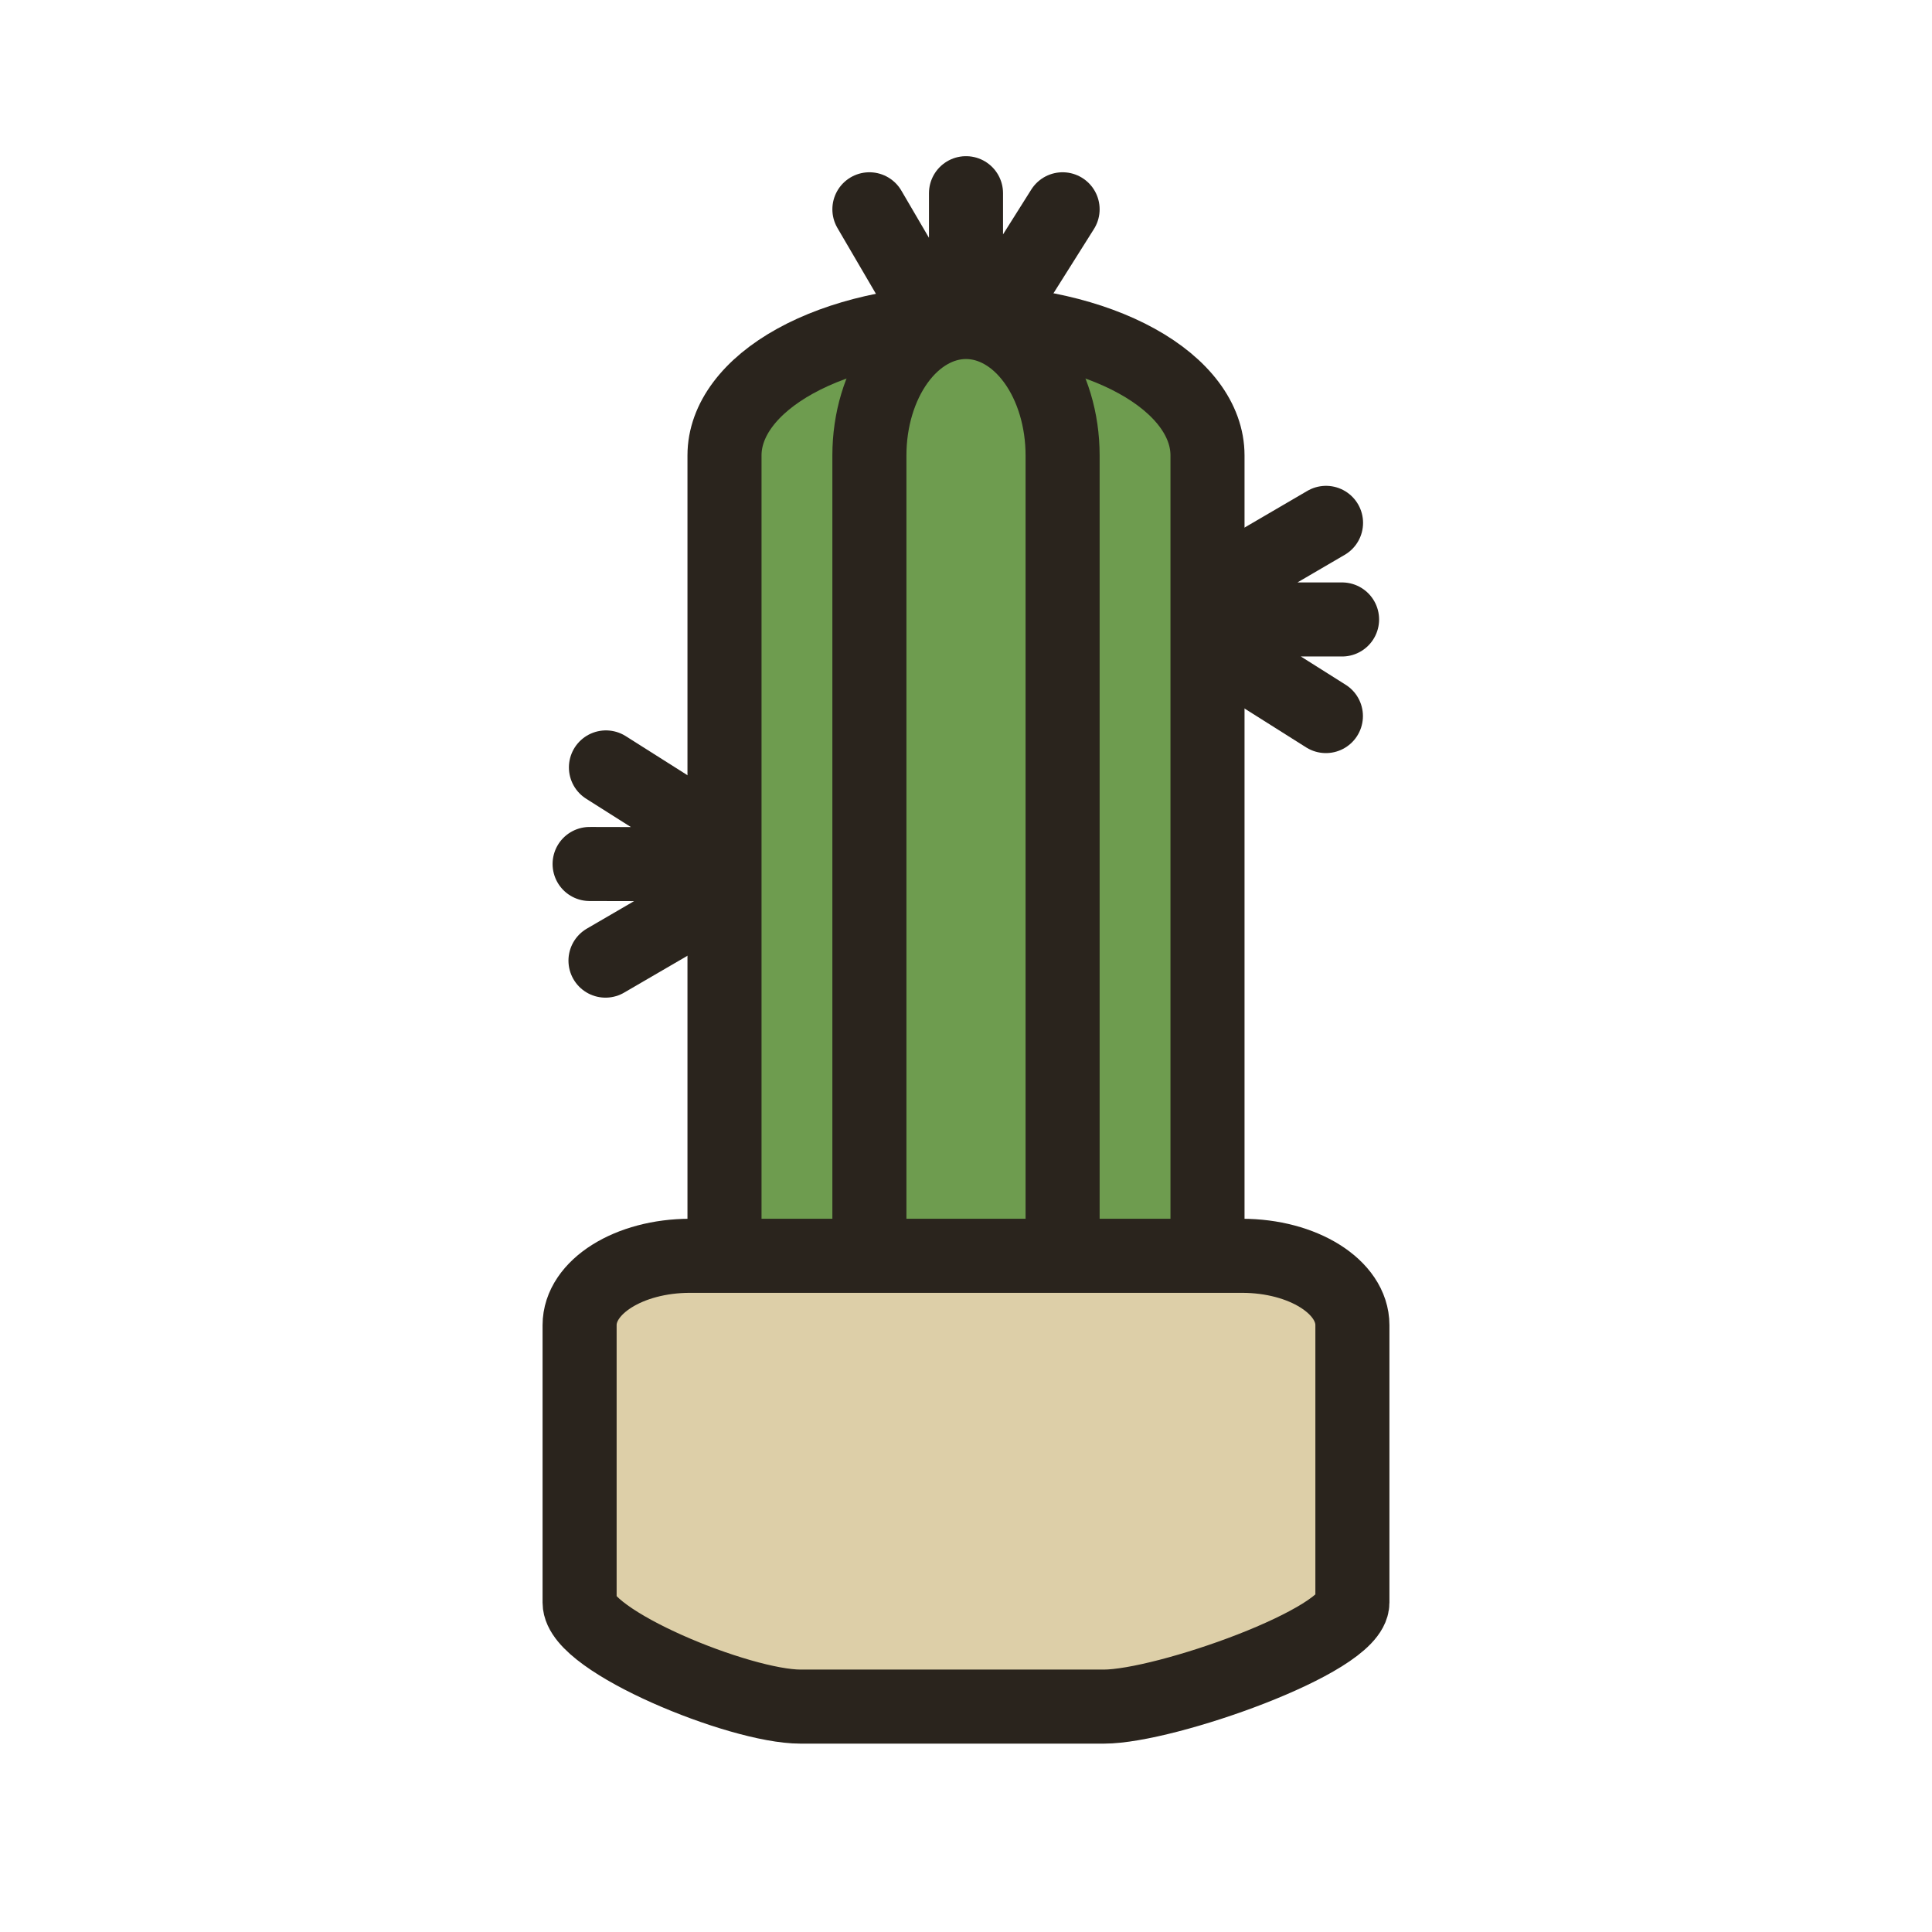
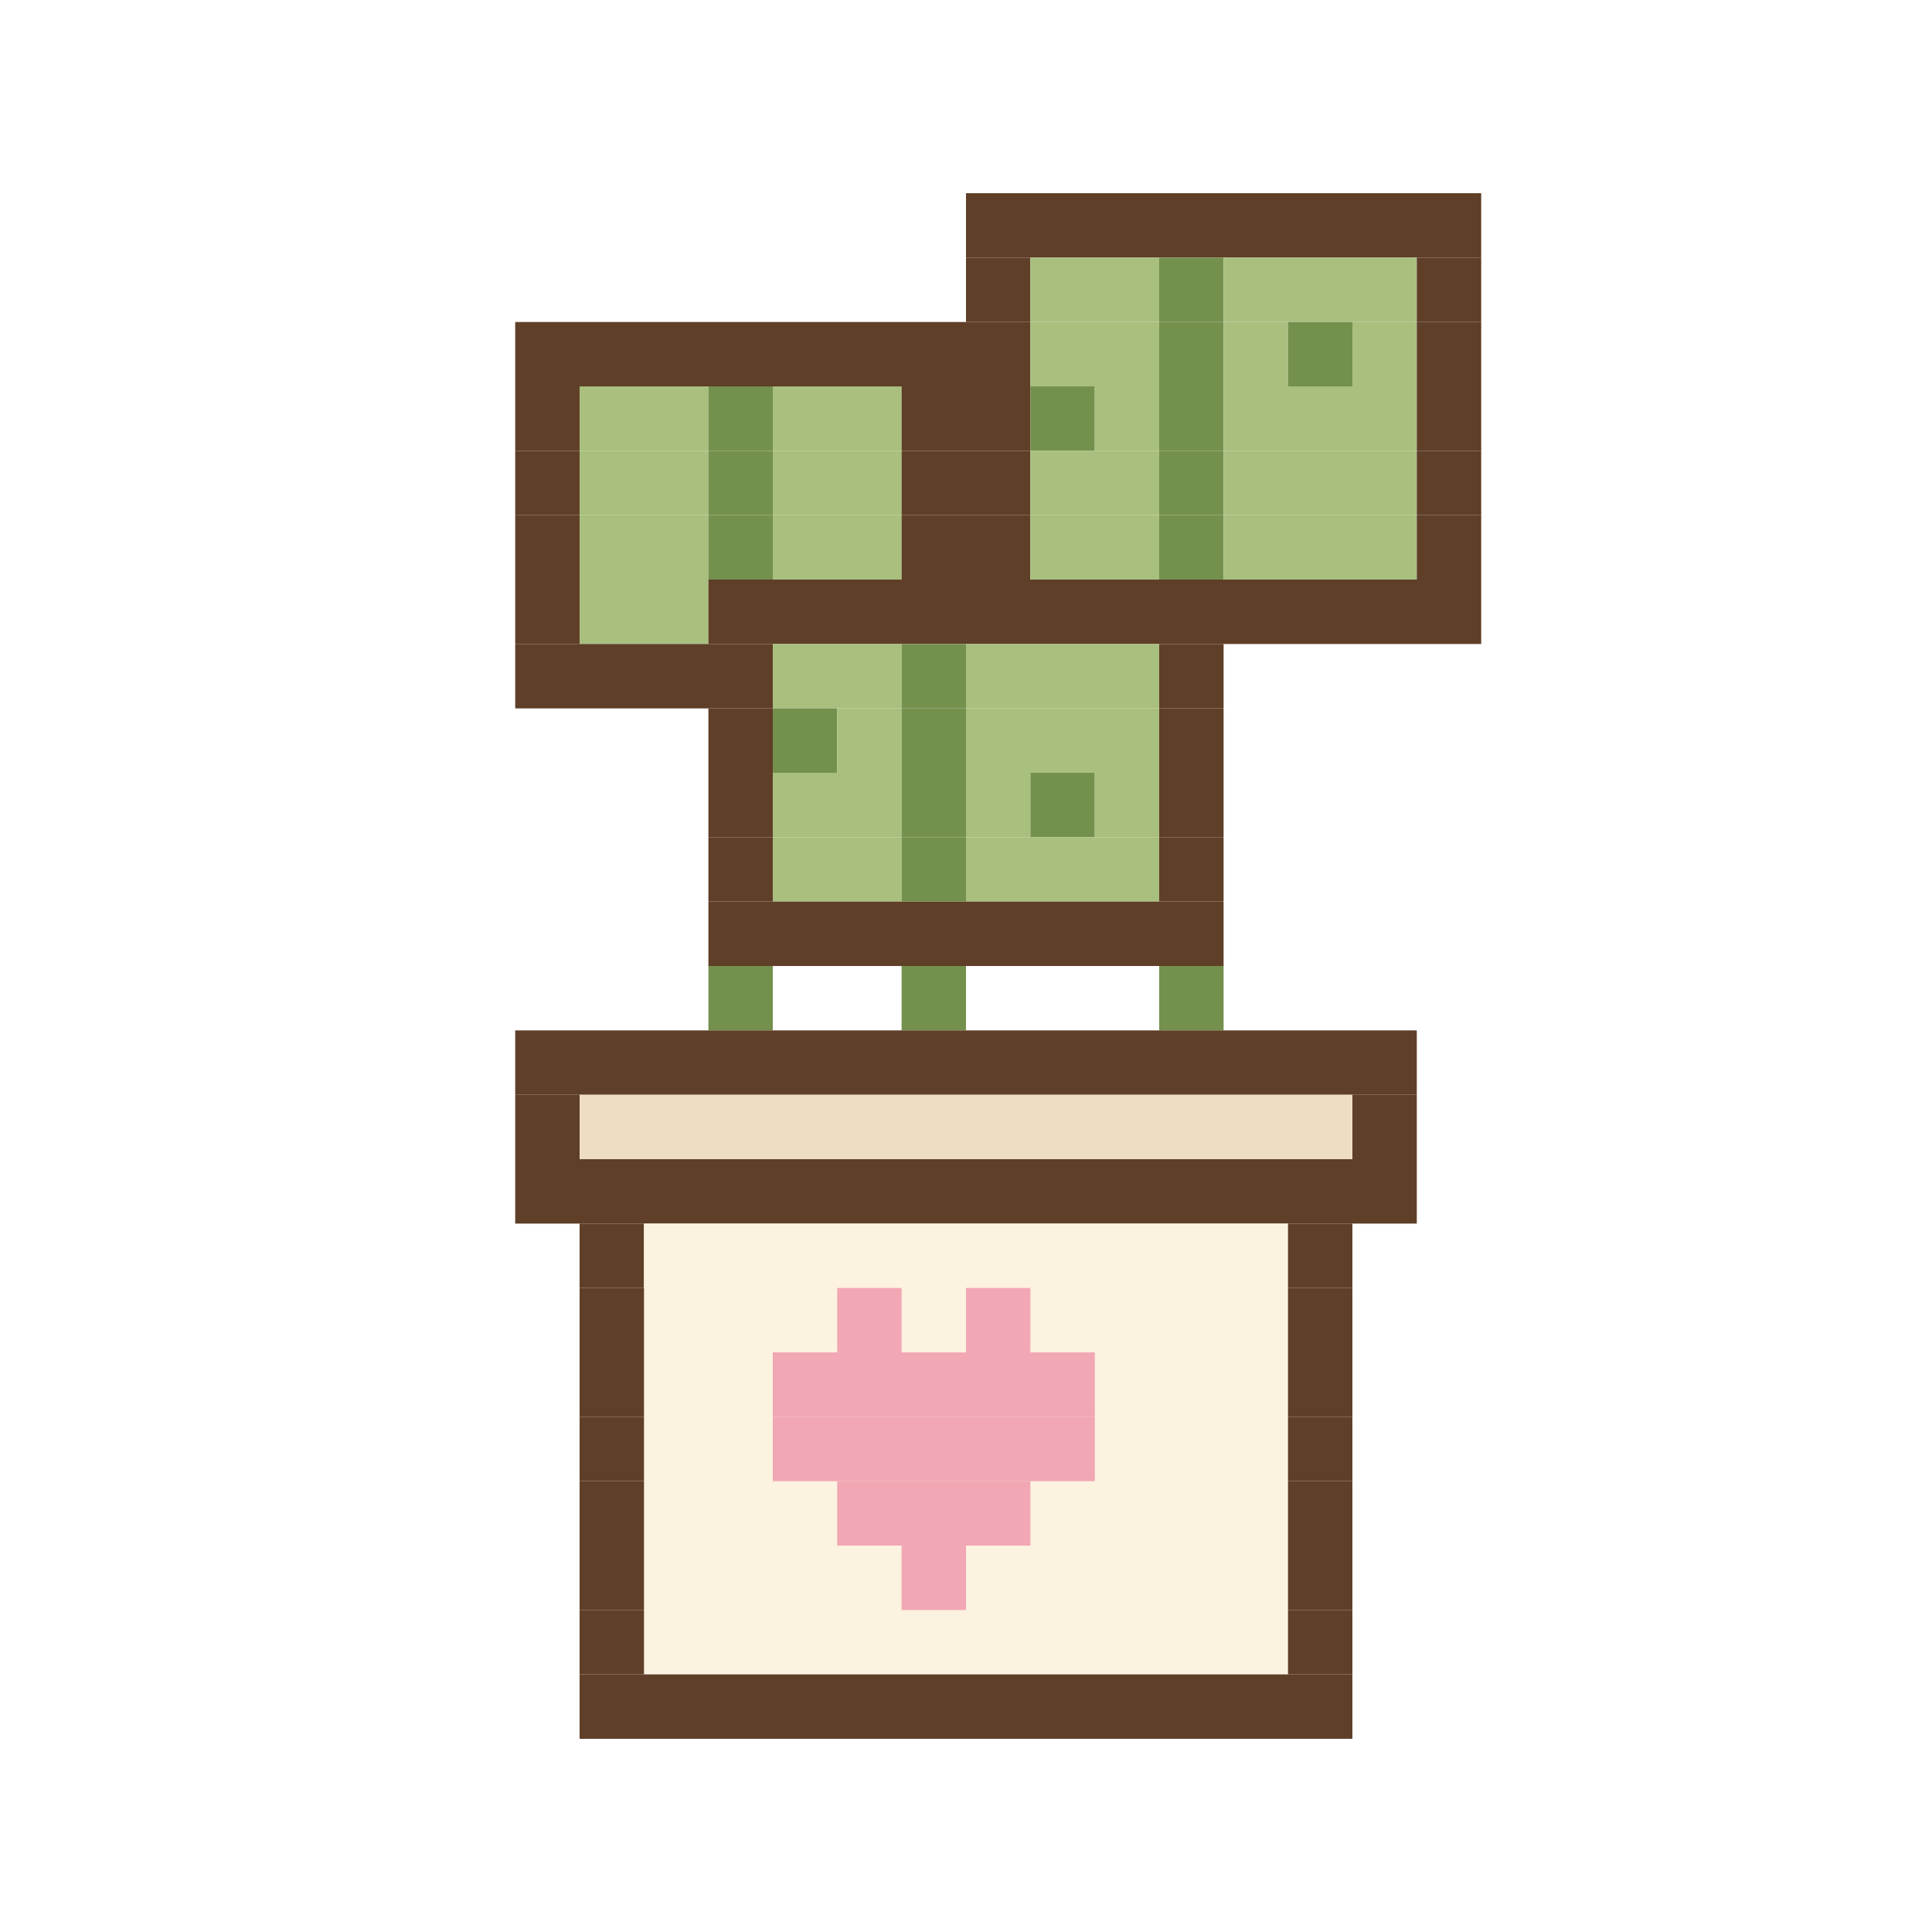
<svg xmlns="http://www.w3.org/2000/svg" width="60" height="60" viewBox="0 0 60 60" fill="none">
-   <path d="M22.5 39V14.143C22.5 13.044 23.29 11.99 24.697 11.213C26.103 10.437 28.011 10 30 10C31.989 10 33.897 10.437 35.303 11.213C36.71 11.99 37.5 13.044 37.5 14.143V39" fill="#6E9C4F" stroke="#2A241D" stroke-width="2.3" stroke-linejoin="round" />
-   <path d="M27 39V14.143C27 13.044 27.316 11.99 27.879 11.213C28.441 10.437 29.204 10 30 10C30.796 10 31.559 10.437 32.121 11.213C32.684 11.99 33 13.044 33 14.143V39" fill="#6E9C4F" stroke="#2A241D" stroke-width="2.3" stroke-linejoin="round" />
-   <path d="M27 6.5L28.857 9.675M30 9.675L30 6M31 9.675L33 6.5" stroke="#2A241D" fill="none" stroke-width="2.3" stroke-linecap="round" stroke-linejoin="round" />
-   <path d="M41.181 16.238L38.005 18.093M38.005 19.236L41.679 19.238M38.004 20.236L41.177 22.238" stroke="#2A241D" fill="none" stroke-width="2.3" stroke-linecap="round" stroke-linejoin="round" />
-   <path d="M18.804 29.833L21.983 27.983M21.986 26.84L18.311 26.832M21.988 25.84L18.818 23.833" stroke="#2A241D" fill="none" stroke-width="2.3" stroke-linecap="round" stroke-linejoin="round" />
-   <path d="M38.571 39H21.429C19.535 39 18 39.964 18 41.154V49.769C18 50.959 22.964 53 24.857 53H34.286C36.179 53 42 50.959 42 49.769V41.154C42 39.964 40.465 39 38.571 39Z" fill="#DDCFA8" stroke="#2A241D" stroke-width="2.3" stroke-linejoin="round" />
+   <path d="M46 6H30V8H46V6Z" fill="#5F3F28" />
+   <path d="M32 8H30V10H32V8Z" fill="#5F3F28" />
+   <path d="M36 8H32V10H36V8Z" fill="#A9BF7E" />
+   <path d="M38 8H36V10H38V8Z" fill="#74904D" />
+   <path d="M44 8H38V10H44V8Z" fill="#A9BF7E" />
+   <path d="M46 8H44V10H46V8Z" fill="#5F3F28" />
+   <path d="M32 10H16V12H32V10Z" fill="#5F3F28" />
+   <path d="M36 10H32V12H36V10Z" fill="#A9BF7E" />
+   <path d="M38 10H36V12H38V10Z" fill="#74904D" />
+   <path d="M40 10H38V12H40V10Z" fill="#A9BF7E" />
+   <path d="M42 10H40V12H42V10Z" fill="#74904D" />
+   <path d="M44 10H42V12H44V10Z" fill="#A9BF7E" />
+   <path d="M46 10H44V12H46V10Z" fill="#5F3F28" />
+   <path d="M18 12H16V14H18V12Z" fill="#5F3F28" />
+   <path d="M22 12H18V14H22V12Z" fill="#A9BF7E" />
+   <path d="M24 12H22V14H24V12Z" fill="#74904D" />
+   <path d="M28 12H24V14H28V12Z" fill="#A9BF7E" />
+   <path d="M32 12H28V14H32V12Z" fill="#5F3F28" />
+   <path d="M34 12H32V14H34V12Z" fill="#74904D" />
+   <path d="M36 12H34V14H36V12Z" fill="#A9BF7E" />
+   <path d="M38 12H36V14H38V12Z" fill="#74904D" />
+   <path d="M44 12H38V14H44V12Z" fill="#A9BF7E" />
+   <path d="M46 12H44V14H46V12Z" fill="#5F3F28" />
+   <path d="M18 14H16V16H18V14Z" fill="#5F3F28" />
+   <path d="M22 14H18V16H22V14Z" fill="#A9BF7E" />
+   <path d="M24 14H22V16H24V14Z" fill="#74904D" />
+   <path d="M28 14H24V16H28V14Z" fill="#A9BF7E" />
+   <path d="M32 14H28V16H32V14Z" fill="#5F3F28" />
+   <path d="M36 14H32V16H36V14Z" fill="#A9BF7E" />
+   <path d="M38 14H36V16H38V14Z" fill="#74904D" />
+   <path d="M44 14H38V16H44V14Z" fill="#A9BF7E" />
+   <path d="M46 14H44V16H46V14Z" fill="#5F3F28" />
+   <path d="M18 16H16V18H18V16Z" fill="#5F3F28" />
+   <path d="M22 16H18V18H22V16Z" fill="#A9BF7E" />
+   <path d="M24 16H22V18H24V16Z" fill="#74904D" />
+   <path d="M28 16H24V18H28V16Z" fill="#A9BF7E" />
+   <path d="M32 16H28V18H32V16Z" fill="#5F3F28" />
+   <path d="M36 16H32V18H36V16Z" fill="#A9BF7E" />
+   <path d="M38 16H36V18H38V16Z" fill="#74904D" />
+   <path d="M44 16H38V18H44V16Z" fill="#A9BF7E" />
+   <path d="M46 16H44V18H46V16Z" fill="#5F3F28" />
+   <path d="M18 18H16V20H18V18Z" fill="#5F3F28" />
+   <path d="M22 18H18V20H22V18Z" fill="#A9BF7E" />
+   <path d="M46 18H22V20H46V18Z" fill="#5F3F28" />
+   <path d="M24 20H16V22H24V20Z" fill="#5F3F28" />
+   <path d="M28 20H24V22H28V20Z" fill="#A9BF7E" />
+   <path d="M30 20H28V22H30V20Z" fill="#74904D" />
+   <path d="M36 20H30V22H36V20Z" fill="#A9BF7E" />
+   <path d="M38 20H36V22H38V20Z" fill="#5F3F28" />
+   <path d="M24 22H22V24H24V22Z" fill="#5F3F28" />
+   <path d="M26 22H24V24H26V22Z" fill="#74904D" />
+   <path d="M28 22H26V24H28V22Z" fill="#A9BF7E" />
+   <path d="M30 22H28V24H30V22Z" fill="#74904D" />
+   <path d="M36 22H30V24H36V22Z" fill="#A9BF7E" />
+   <path d="M38 22H36V24H38V22Z" fill="#5F3F28" />
+   <path d="M24 24H22V26H24V24Z" fill="#5F3F28" />
+   <path d="M28 24H24V26H28V24Z" fill="#A9BF7E" />
+   <path d="M30 24H28V26H30V24Z" fill="#74904D" />
+   <path d="M32 24H30V26H32V24Z" fill="#A9BF7E" />
+   <path d="M34 24H32V26H34V24Z" fill="#74904D" />
+   <path d="M36 24H34V26H36V24Z" fill="#A9BF7E" />
+   <path d="M38 24H36V26H38V24Z" fill="#5F3F28" />
+   <path d="M24 26H22V28H24V26Z" fill="#5F3F28" />
+   <path d="M28 26H24V28H28V26Z" fill="#A9BF7E" />
+   <path d="M30 26H28V28H30V26Z" fill="#74904D" />
+   <path d="M36 26H30V28H36V26Z" fill="#A9BF7E" />
+   <path d="M38 26H36V28H38V26Z" fill="#5F3F28" />
+   <path d="M38 28H22V30H38V28Z" fill="#5F3F28" />
+   <path d="M24 30H22V32H24V30Z" fill="#74904D" />
+   <path d="M30 30H28V32H30V30Z" fill="#74904D" />
+   <path d="M38 30H36V32H38V30Z" fill="#74904D" />
+   <path d="M44 32H16V34H44V32Z" fill="#5F3F28" />
+   <path d="M18 34H16V36H18V34Z" fill="#5F3F28" />
+   <path d="M42 34H18V36H42V34Z" fill="#EEDDC2" />
+   <path d="M44 34H42V36H44V34Z" fill="#5F3F28" />
+   <path d="M44 36H16V38H44V36Z" fill="#5F3F28" />
+   <path d="M20 38H18V40H20V38Z" fill="#5F3F28" />
+   <path d="M40 38H20V52H40V38Z" fill="#FBF2DF" />
+   <path d="M42 38H40V40H42V38Z" fill="#5F3F28" />
+   <path d="M20 40H18V42H20V40Z" fill="#5F3F28" />
+   <path d="M28 40H26V42H28V40Z" fill="#F2A7B4" />
+   <path d="M32 40H30V42H32V40Z" fill="#F2A7B4" />
+   <path d="M42 40H40V42H42V40Z" fill="#5F3F28" />
+   <path d="M20 42H18V44H20V42Z" fill="#5F3F28" />
+   <path d="M34 42H24V44H34V42Z" fill="#F2A7B4" />
+   <path d="M42 42H40V44H42V42Z" fill="#5F3F28" />
+   <path d="M20 44H18V46H20V44Z" fill="#5F3F28" />
+   <path d="M34 44H24V46H34V44Z" fill="#F2A7B4" />
+   <path d="M42 44H40V46H42V44Z" fill="#5F3F28" />
+   <path d="M20 46H18V48H20V46Z" fill="#5F3F28" />
+   <path d="M32 46H26V48H32V46Z" fill="#F2A7B4" />
+   <path d="M42 46H40V48H42V46Z" fill="#5F3F28" />
+   <path d="M20 48H18V50H20V48Z" fill="#5F3F28" />
+   <path d="M30 48H28V50H30V48Z" fill="#F2A7B4" />
+   <path d="M42 48H40V50H42V48Z" fill="#5F3F28" />
+   <path d="M20 50H18V52H20V50Z" fill="#5F3F28" />
+   <path d="M42 50H40V52H42V50Z" fill="#5F3F28" />
+   <path d="M42 52H18V54H42V52Z" fill="#5F3F28" />
</svg>
